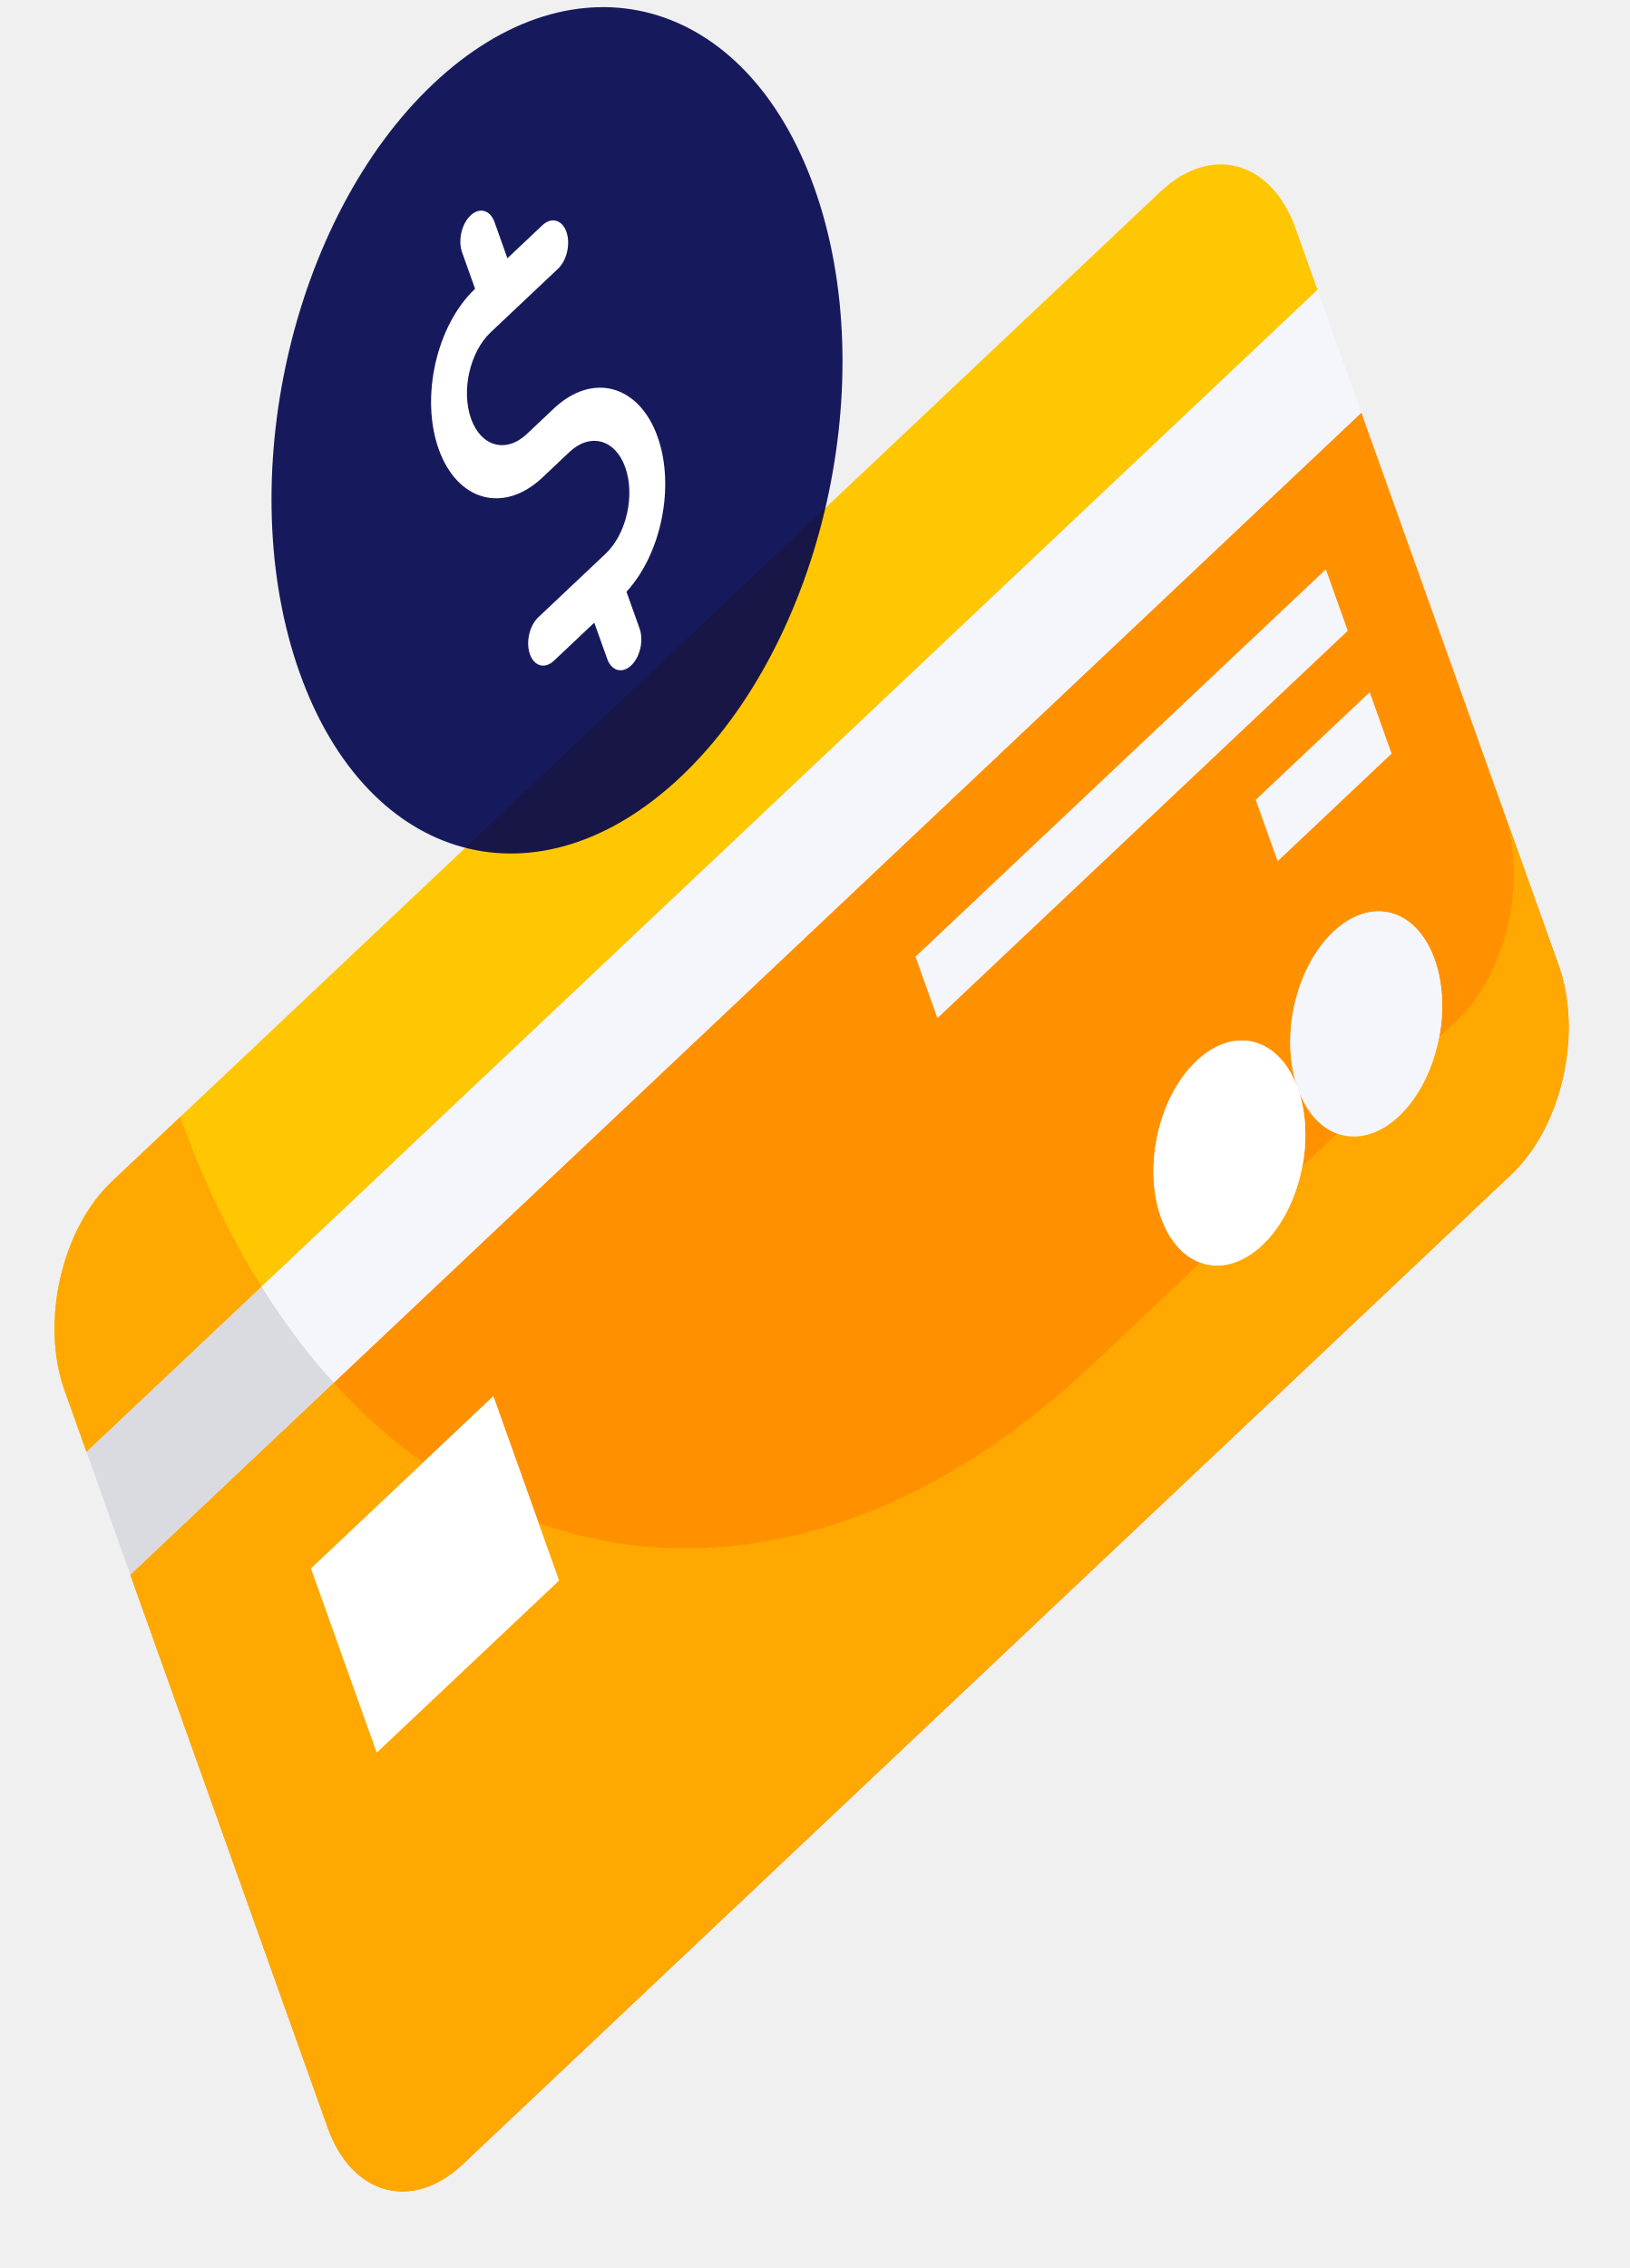
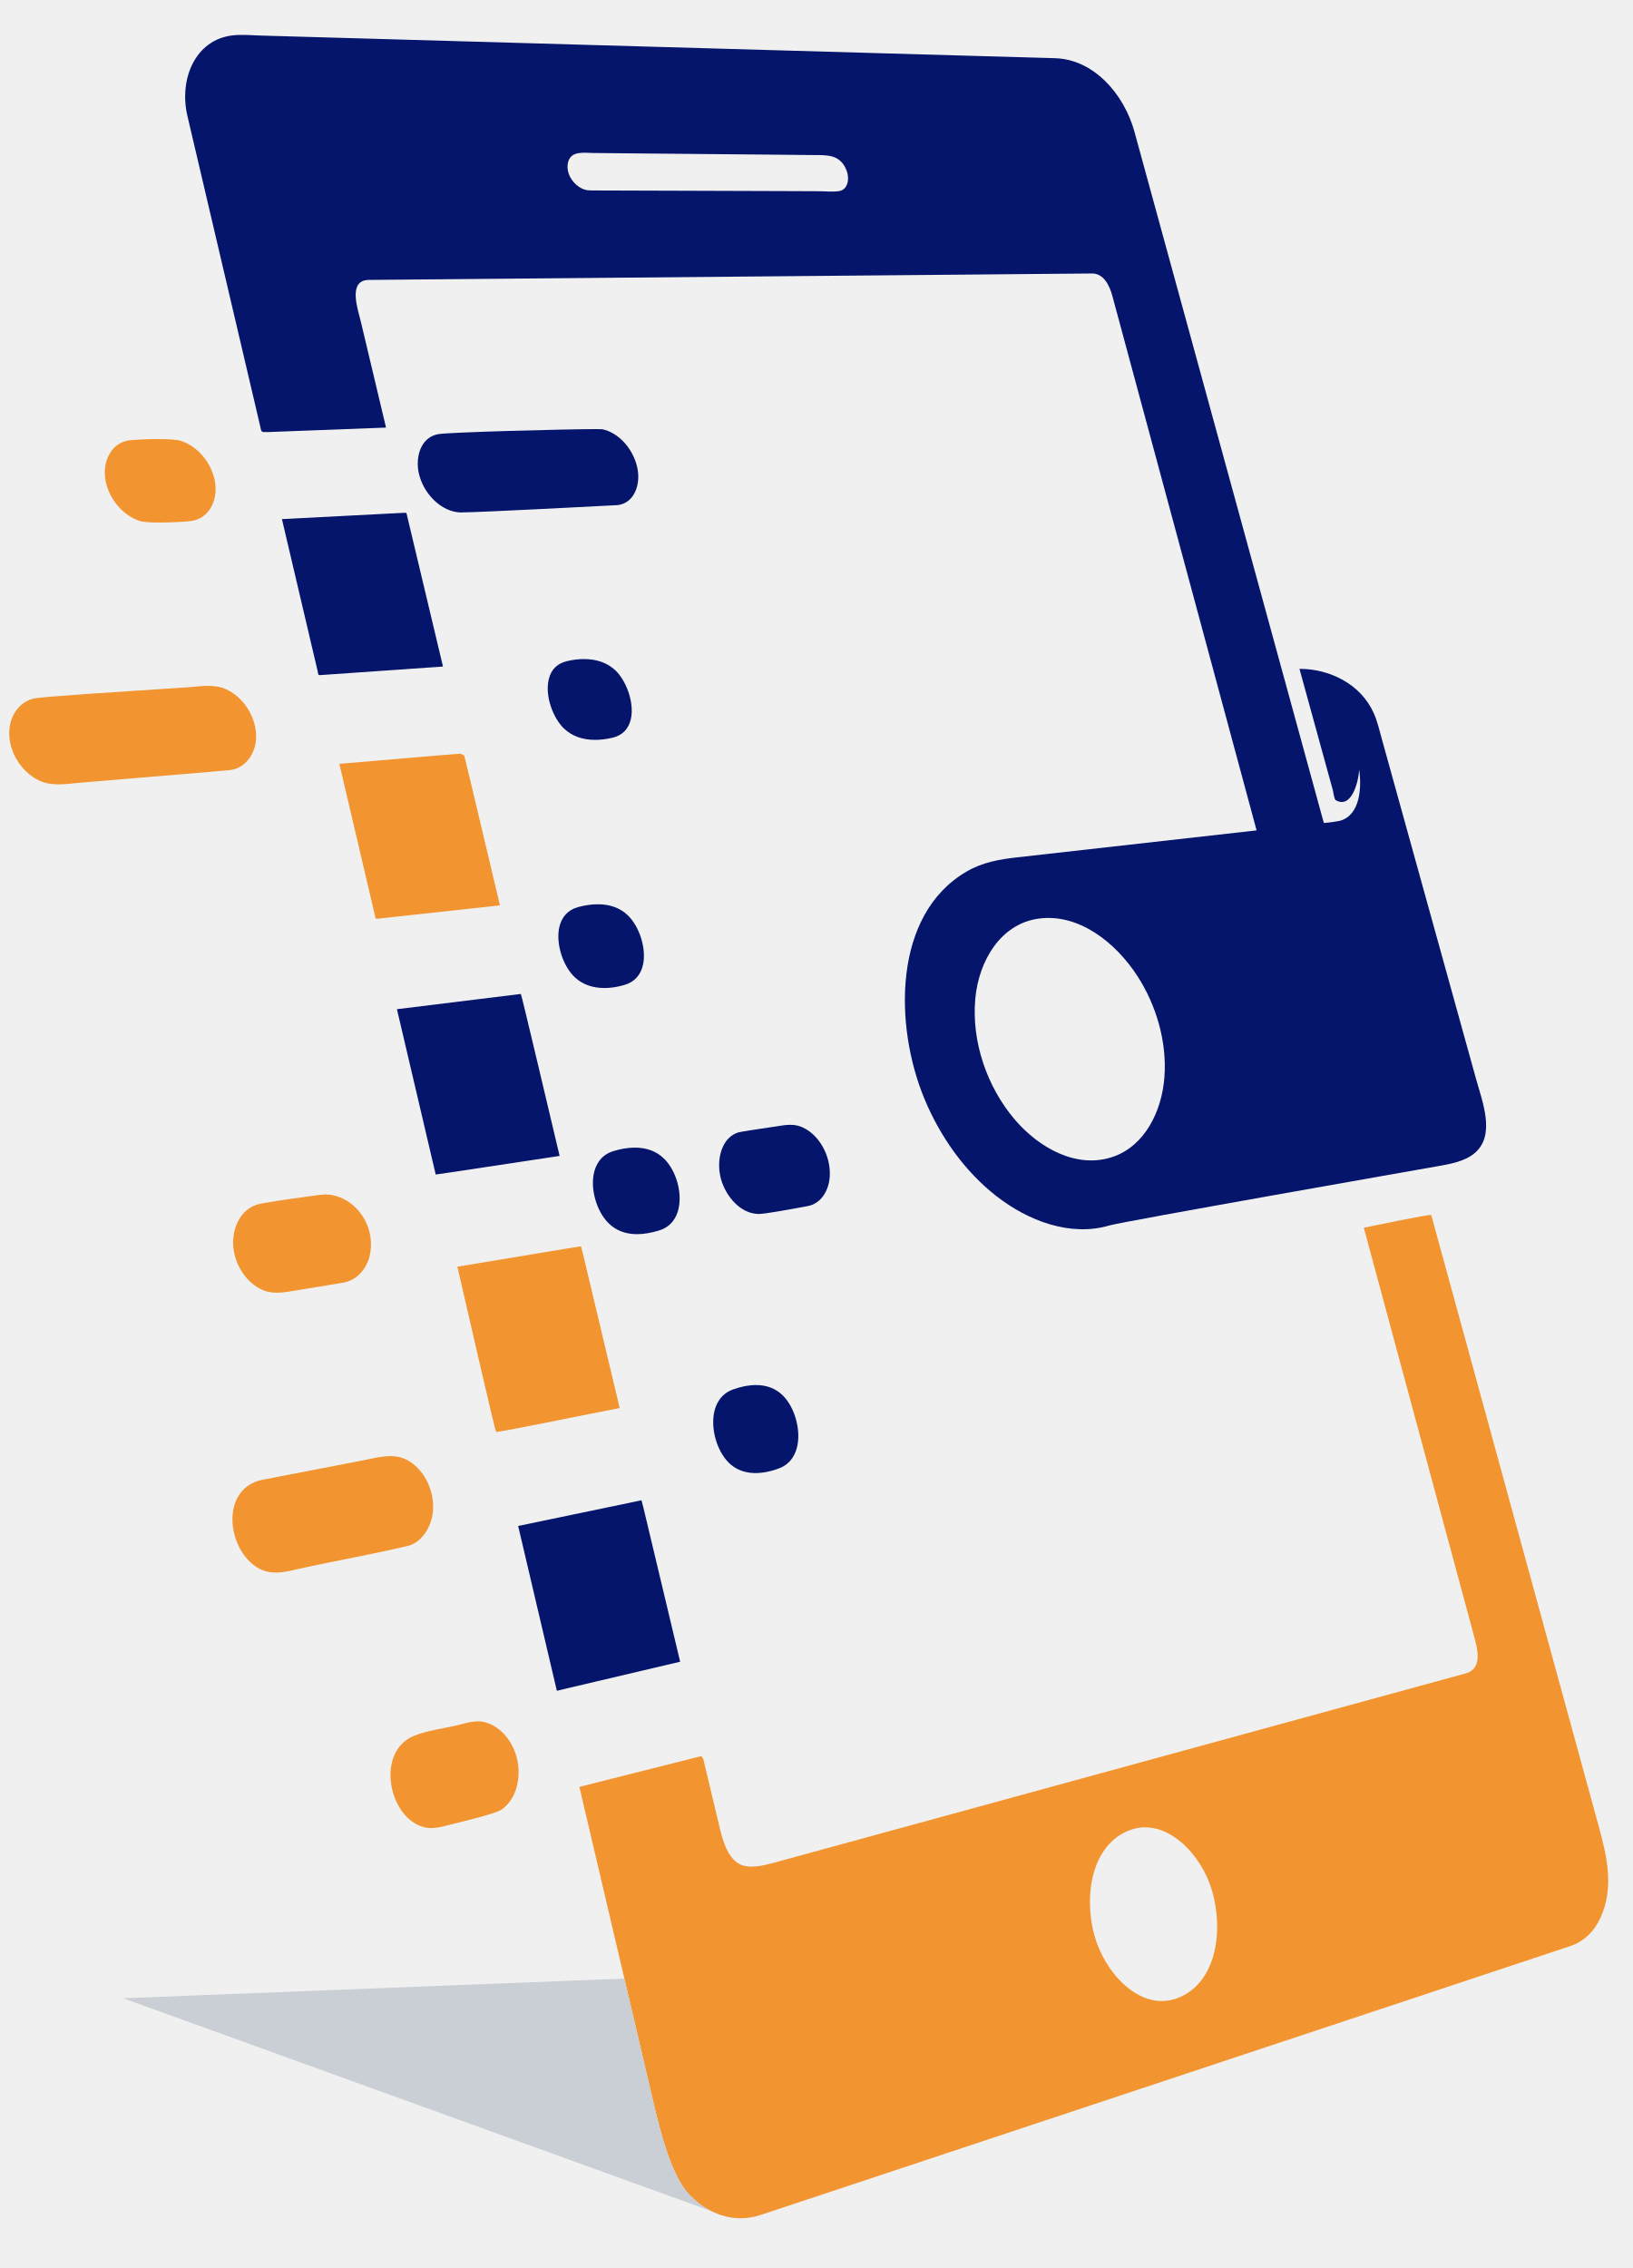
- <svg xmlns="http://www.w3.org/2000/svg" width="100%" height="100%" viewBox="0 0 138 192" version="1.1" xml:space="preserve" style="fill-rule:evenodd;clip-rule:evenodd;stroke-linejoin:round;stroke-miterlimit:2;">
+ <svg xmlns="http://www.w3.org/2000/svg" width="100%" height="100%" viewBox="0 0 288 400" version="1.1" xml:space="preserve" style="fill-rule:evenodd;clip-rule:evenodd;stroke-linejoin:round;stroke-miterlimit:2;">
  <g>
-     <path d="M41.769,118.202l-15.441,14.574l5.569,15.6l15.441,-14.574l-5.569,-15.6Zm79.697,-36.983c-1.541,-4.316 -5.371,-5.359 -8.575,-2.335c-3.205,3.025 -4.547,8.95 -3.006,13.266c-1.541,-4.316 -5.371,-5.359 -8.575,-2.335c-3.205,3.024 -4.547,8.949 -3.006,13.265c1.541,4.316 5.371,5.36 8.575,2.335c3.204,-3.024 4.547,-8.949 3.006,-13.265c1.541,4.316 5.371,5.359 8.575,2.335c3.204,-3.024 4.547,-8.95 3.006,-13.266m-6.204,-46.287l16.709,46.801c2.052,5.745 0.258,13.66 -4.007,17.686l-88.788,83.801c-4.266,4.026 -9.383,2.633 -11.434,-3.113l-16.709,-46.801l104.229,-98.374Z" style="fill:#ff9101;fill-rule:nonzero;" />
-     <path d="M7.32,122.907l104.229,-98.375l3.713,10.4l-104.229,98.374l-3.713,-10.399Z" style="fill:#f4f6fb;" />
-     <path d="M109.693,19.332l1.856,5.2l-104.229,98.374l-1.856,-5.2c-2.052,-5.746 -0.259,-13.661 4.007,-17.687l88.788,-83.8c4.266,-4.026 9.382,-2.633 11.434,3.113" style="fill:#ffc701;fill-rule:nonzero;" />
-     <path d="M123.323,86.419l-30.883,29.148c-21.961,20.727 -47.271,20.141 -64.188,1.488l-17.219,16.251l16.709,46.801c2.051,5.746 7.168,7.139 11.434,3.113l88.788,-83.801c4.265,-4.026 6.059,-11.941 4.007,-17.687l-4.641,-13c2.051,5.744 0.256,13.663 -4.007,17.687" style="fill:#ffa801;fill-rule:nonzero;" />
-     <path d="M22.139,108.92l-14.819,13.987l3.713,10.4l17.219,-16.252c-2.187,-2.412 -4.232,-5.125 -6.113,-8.135" style="fill:#d9dbe1;fill-rule:nonzero;" />
-     <path d="M15.262,94.554l-5.791,5.465c-4.266,4.026 -6.059,11.941 -4.007,17.687l1.856,5.2l14.819,-13.986c-2.638,-4.221 -4.962,-9.002 -6.877,-14.366" style="fill:#ffa801;fill-rule:nonzero;" />
-     <path d="M112.891,78.884c3.204,-3.024 7.034,-1.981 8.575,2.335c1.541,4.316 0.198,10.241 -3.006,13.266c-3.204,3.024 -7.034,1.981 -8.575,-2.335c-1.541,-4.316 -0.198,-10.242 3.006,-13.266" style="fill:#f4f6fb;fill-rule:nonzero;" />
-     <path d="M101.309,89.815c3.205,-3.024 7.035,-1.981 8.576,2.335c1.541,4.316 0.198,10.241 -3.006,13.265c-3.204,3.024 -7.034,1.981 -8.575,-2.335c-1.541,-4.316 -0.199,-10.241 3.005,-13.265" style="fill:#fff;fill-rule:nonzero;" />
-     <path d="M26.328,132.776l15.441,-14.574l5.569,15.6l-15.441,14.574l-5.569,-15.6Z" style="fill:#fff;" />
-     <path d="M77.514,80.989l34.742,-32.791l1.857,5.2l-34.743,32.791l-1.856,-5.2Z" style="fill:#f4f6fb;" />
-     <path d="M106.319,67.706l9.651,-9.108l1.856,5.2l-9.651,9.108l-1.856,-5.2Z" style="fill:#f4f6fb;" />
-     <path d="M68.94,15.874c5.785,16.203 0.724,38.54 -11.305,49.893c-12.028,11.353 -26.468,7.421 -32.253,-8.781c-5.785,-16.203 -0.723,-38.541 11.305,-49.894c12.028,-11.353 26.469,-7.421 32.253,8.782" style="fill:#00054d;fill-opacity:0.91;fill-rule:nonzero;" />
-     <path d="M55.675,36.974c-1.572,-4.404 -5.511,-5.477 -8.781,-2.391l-2.281,2.153c-1.761,1.662 -3.882,1.084 -4.729,-1.287c-0.846,-2.372 -0.103,-5.653 1.658,-7.315l5.702,-5.381c0.755,-0.714 1.073,-2.118 0.71,-3.135c-0.364,-1.018 -1.271,-1.265 -2.027,-0.552l-2.965,2.798l-1.096,-3.072c-0.364,-1.018 -1.271,-1.265 -2.027,-0.552c-0.756,0.714 -1.074,2.117 -0.71,3.135l1.097,3.072c-3.27,3.086 -4.651,9.18 -3.078,13.585c1.572,4.404 5.511,5.477 8.781,2.391l2.281,-2.153c1.76,-1.662 3.882,-1.084 4.728,1.287c0.847,2.372 0.104,5.653 -1.657,7.315l-5.702,5.382c-0.755,0.713 -1.073,2.117 -0.71,3.135c0.363,1.017 1.271,1.264 2.026,0.551l3.422,-3.229l1.096,3.073c0.364,1.017 1.271,1.265 2.027,0.551c0.756,-0.713 1.074,-2.117 0.71,-3.135l-1.108,-3.103c2.944,-3.201 4.132,-8.925 2.633,-13.123" style="fill:#fff;fill-rule:nonzero;" />
+     <path d="M31.963,77.768c-0.628,-0.217 -2.11,-0.33 -4.192,-0.33c-2.178,0 -4.43,0.139 -5.161,0.252c-1.371,0.247 -2.486,1.023 -3.229,2.249c-0.861,1.421 -1.118,3.285 -0.707,5.105c0.703,3.151 3.098,5.894 5.971,6.843c0.541,0.178 1.778,0.273 3.501,0.273c2.3,-0 4.86,-0.169 5.678,-0.29c1.336,-0.213 2.443,-0.932 3.209,-2.089c0.862,-1.313 1.186,-3.073 0.885,-4.802c-0.573,-3.302 -2.975,-6.193 -5.955,-7.211Z" style="fill:#f2942f;fill-rule:nonzero;" />
+     <path d="M1.646,129.889c0.241,3.298 2.387,6.436 5.327,7.805c0.949,0.438 1.992,0.642 3.304,0.642c0.869,-0 1.77,-0.087 2.643,-0.178c0.368,-0.035 0.727,-0.069 1.095,-0.1c2.403,-0.203 6.022,-0.511 9.82,-0.823c7.306,-0.607 15.573,-1.296 16.711,-1.413c2.877,-0.329 4.904,-3.246 4.596,-6.631c-0.296,-3.315 -2.462,-6.392 -5.378,-7.679c-0.854,-0.368 -1.826,-0.55 -3.051,-0.55c-0.83,-0 -1.679,0.082 -2.505,0.16c-0.399,0.035 -0.787,0.07 -1.178,0.1c-0.727,0.052 -2.24,0.147 -4.196,0.273c-6.951,0.455 -21.41,1.378 -22.782,1.677c-2.801,0.607 -4.655,3.424 -4.406,6.717Z" style="fill:#f2942f;fill-rule:nonzero;" />
+     <path d="M45.34,212.455c-3.091,0.949 -4.45,4.429 -4.201,7.367c0.292,3.428 2.426,6.531 5.295,7.74c1.407,0.59 3.074,0.477 4.833,0.187l9.235,-1.521c2.268,-0.377 4.102,-2.241 4.694,-4.75c0.577,-2.527 0.04,-5.192 -1.493,-7.337c-1.561,-2.171 -3.94,-3.476 -6.362,-3.476l-1.036,0.078c-0.513,0.074 -1.339,0.191 -2.323,0.33c-3,0.407 -7.528,1.031 -8.642,1.382Z" style="fill:#f2942f;fill-rule:nonzero;" />
+     <path d="M146.343,207.411c0.174,-3.545 -1.794,-7.138 -4.691,-8.533c-0.699,-0.338 -1.41,-0.499 -2.268,-0.499c-0.743,0 -1.494,0.121 -2.296,0.251l-1.201,0.178c-1.723,0.26 -5.307,0.793 -5.667,0.906c-1.173,0.377 -2.074,1.192 -2.667,2.405c-0.806,1.63 -0.948,3.883 -0.387,5.872c0.865,3.012 3.414,6.08 6.619,6.111l0.019,0.503l0,-0.503c1.063,-0 4.762,-0.676 6.979,-1.084c0.668,-0.117 1.213,-0.216 1.549,-0.281c2.612,-0.425 3.9,-2.982 4.011,-5.326Z" style="fill:#05156c;fill-rule:nonzero;" />
+     <path d="M140.645,254.865c0.561,-2.917 -0.526,-6.648 -2.521,-8.685c-1.241,-1.266 -2.857,-1.903 -4.806,-1.903c-1.256,0 -2.635,0.265 -4.078,0.789c-2.22,0.819 -3.019,2.683 -3.307,4.1c-0.573,2.947 0.518,6.717 2.557,8.771c2.062,2.08 5.232,2.414 8.934,1.023c2.174,-0.828 2.952,-2.691 3.221,-4.095Z" style="fill:#05156c;fill-rule:nonzero;" />
+     <path d="M74.502,322.171c0.498,0.165 1,0.243 1.553,0.243c0.984,0 1.96,-0.251 2.992,-0.516l1.3,-0.329c2.134,-0.524 7.129,-1.759 8.045,-2.375c2.893,-1.959 3.49,-5.998 2.814,-8.914c-0.826,-3.567 -3.45,-6.306 -6.374,-6.661l-0.565,-0.03c-0.937,-0 -1.913,0.251 -2.861,0.498l-0.826,0.208c-0.782,0.182 -1.585,0.338 -2.402,0.494c-1.755,0.351 -3.577,0.698 -5.173,1.361c-2.711,1.096 -4.252,3.813 -4.134,7.272c0.115,3.506 2.091,7.64 5.631,8.749Z" style="fill:#f2942f;fill-rule:nonzero;" />
+     <path d="M46.387,276.962c0.66,0.252 1.391,0.382 2.224,0.382l0.004,-0c1.368,-0 2.798,-0.343 4.181,-0.672c0.494,-0.117 0.984,-0.225 1.458,-0.321c1.933,-0.416 3.865,-0.793 5.805,-1.187c3.774,-0.759 7.678,-1.547 11.488,-2.427c2.876,-0.52 4.595,-3.536 4.813,-6.254c0.268,-3.458 -1.371,-6.96 -4.086,-8.71c-1.028,-0.65 -2.122,-0.963 -3.45,-0.963c-1.217,0 -2.454,0.261 -3.758,0.538c-0.379,0.082 -0.767,0.16 -1.146,0.23l-17.782,3.436l-0.83,0.226c-2.691,0.953 -4.268,3.345 -4.311,6.582c-0.052,3.996 2.264,7.923 5.39,9.14Z" style="fill:#f2942f;fill-rule:nonzero;" />
+     <path d="M106.602,174.253c1.134,0 2.319,-0.177 3.536,-0.546c1.739,-0.502 2.877,-1.746 3.272,-3.592c0.609,-2.804 -0.616,-6.704 -2.715,-8.711c-1.339,-1.274 -3.114,-1.92 -5.259,-1.92c-1.083,0 -2.241,0.16 -3.458,0.486c-1.782,0.485 -2.94,1.724 -3.347,3.601c-0.616,2.834 0.613,6.778 2.743,8.789c1.339,1.252 3.098,1.893 5.228,1.893Z" style="fill:#05156c;fill-rule:nonzero;" />
+     <path d="M112.347,217.668c1.162,0 2.454,-0.216 3.853,-0.641c2.3,-0.693 3.161,-2.47 3.466,-3.84c0.659,-2.877 -0.396,-6.63 -2.443,-8.728c-1.335,-1.369 -3.105,-2.058 -5.259,-2.058c-1.19,-0 -2.482,0.208 -3.833,0.633c-2.272,0.719 -3.098,2.522 -3.395,3.909c-0.62,2.881 0.514,6.725 2.569,8.767c1.304,1.3 3.003,1.958 5.042,1.958Z" style="fill:#05156c;fill-rule:nonzero;" />
+     <path d="M104.95,130.487c0.992,0 2.031,-0.13 3.118,-0.385c1.695,-0.425 2.766,-1.504 3.173,-3.216c0.699,-2.93 -0.806,-6.808 -2.648,-8.598c-1.411,-1.357 -3.292,-2.05 -5.607,-2.05c-0.941,0 -1.937,0.117 -2.956,0.355c-1.739,0.399 -2.837,1.478 -3.248,3.212c-0.723,2.955 0.794,6.873 2.663,8.663c1.399,1.343 3.252,2.019 5.505,2.019Z" style="fill:#05156c;fill-rule:nonzero;" />
+     <path d="M81.121,90.374l0.182,0c3.335,0 27.535,-1.282 27.646,-1.291c1.146,-0.152 2.09,-0.745 2.73,-1.729c0.806,-1.231 1.087,-2.986 0.755,-4.685c-0.672,-3.441 -3.3,-6.375 -6.228,-6.968c-0.094,-0.013 -0.462,-0.022 -1.031,-0.022c-5.299,-0 -26.148,0.55 -27.895,0.893c-1.236,0.225 -2.224,0.94 -2.857,2.062c-0.806,1.444 -0.976,3.485 -0.438,5.314c1.019,3.553 4.094,6.305 7.136,6.426Z" style="fill:#05156c;fill-rule:nonzero;" />
+     <path d="M59.85,134.713c1.399,5.984 5.58,23.8 6.267,26.708c0.115,0.494 0.016,0.655 0.47,0.607c1.036,-0.113 15.42,-1.673 21.584,-2.353c-1.43,-6.002 -5.58,-23.615 -6.287,-26.388l-0.632,-0.368c-1.15,0.056 -15.415,1.291 -21.402,1.794Z" style="fill:#f2942f;fill-rule:nonzero;" />
+     <path d="M80.663,223.406c1.383,5.886 6.623,28.967 6.836,29.127c0.23,0.169 15.147,-2.921 21.79,-4.203c-1.403,-5.907 -5.734,-24.074 -6.493,-27.247l-0.336,-1.278c-0.751,0.117 -1.493,0.243 -2.244,0.355c-6.517,1.092 -13.033,2.167 -19.553,3.246Z" style="fill:#f2942f;fill-rule:nonzero;" />
+     <path d="M91.384,269.127c1.375,5.876 5.682,24.182 6.445,27.458l0.383,1.617l1.802,-0.434c6.655,-1.555 13.293,-3.129 19.94,-4.697c-1.407,-5.894 -5.726,-24.031 -6.489,-27.207l-0.332,-1.27c-0.734,0.152 -1.469,0.303 -2.204,0.468c-6.513,1.352 -13.029,2.709 -19.545,4.065Z" style="fill:#05156c;fill-rule:nonzero;" />
+     <path d="M70.005,177.989c0,0 6.706,28.59 6.837,29.157c0.008,0.039 15.138,-2.279 21.852,-3.285c-1.406,-5.92 -6.741,-28.568 -6.836,-28.563c-0.747,0.091 -15.316,1.885 -21.853,2.691Z" style="fill:#05156c;fill-rule:nonzero;" />
+     <path d="M41.024,6.24c-6.611,0.758 -9.499,7.744 -7.966,14.232c0.304,1.326 12.234,52.16 12.771,54.435c0.309,1.34 0.119,1.34 1.423,1.296c6.951,-0.264 13.886,-0.524 20.829,-0.793c-1.478,-6.21 -2.952,-12.424 -4.43,-18.626c-0.517,-2.197 -2.359,-7.268 1.293,-7.415c0.478,-0.017 127.044,-1.122 127.657,-1.136c2.043,-0.017 3.082,2.111 3.576,3.949c2.932,10.838 24.061,89.153 25.44,94.271c-11.768,1.326 -39.946,4.498 -42.266,4.758c-3.023,0.342 -6.042,0.849 -8.856,2.488c-13.095,7.588 -12.791,27.254 -7.46,40.091c2.793,6.734 7.128,12.814 12.665,17.144c5.627,4.394 13.056,7.228 19.955,5.196c2.427,-0.711 54.837,-9.907 58.002,-10.466c2.142,-0.39 4.691,-0.81 6.449,-2.318c3.699,-3.177 1.32,-9.054 0.202,-13.101c-4.07,-14.67 -8.137,-29.344 -12.199,-44.018c-1.474,-5.295 -2.94,-10.587 -4.402,-15.883c-0.419,-1.512 -0.778,-3.103 -1.415,-4.537c-2.323,-5.253 -7.942,-7.862 -13.115,-7.844c1.573,5.725 3.145,11.436 4.718,17.153c0.383,1.404 0.771,2.812 1.158,4.212c0.122,0.433 0.202,1.435 0.494,1.781c2.786,1.643 4.046,-3.168 4.161,-5.361c0.462,3.212 0.166,8.005 -3.363,9.002c-0.363,0.112 -2.849,0.459 -2.873,0.372l-0.126,-0.442c-0.814,-2.977 -31.005,-113.183 -33.265,-121.422c-1.857,-6.769 -7.259,-12.797 -13.993,-12.992c-2.785,-0.078 -136.635,-3.9 -139.99,-3.991c-1.663,-0.048 -3.41,-0.222 -5.074,-0.035Zm106.935,27.467c-1.15,0.169 -2.391,0.017 -3.548,0.017c-2.96,-0.017 -5.92,-0.021 -8.876,-0.034c-7.524,-0.026 -15.04,-0.048 -22.563,-0.074c-2.494,-0.009 -4.991,-0.017 -7.501,-0.022c-0.482,0 -0.964,-0.013 -1.462,-0.013c-2.122,-0.004 -4.362,-2.5 -3.841,-4.884c0.47,-2.162 2.834,-1.733 4.367,-1.716c2.73,0.026 5.457,0.052 8.184,0.082c7.535,0.065 15.075,0.13 22.615,0.204c2.754,0.022 5.512,0.052 8.27,0.082c2.324,0.013 4.628,-0.13 5.726,2.791c0.522,1.383 0.23,3.32 -1.371,3.567Zm48.384,170.293c-6.445,2.253 -13.191,-1.578 -17.49,-6.683c-4.726,-5.607 -7.544,-13.547 -6.848,-21.178c0.616,-6.761 4.517,-13.166 11.072,-14.111c7.082,-1.031 13.669,4.147 17.549,10.158c3.292,5.114 5.209,11.541 4.731,17.807c-0.459,6.033 -3.454,12.061 -9.014,14.007Z" style="fill:#05156c;fill-rule:nonzero;" />
+     <path d="M49.722,91.553c1.407,5.981 5.599,23.853 6.299,26.813c0.102,0.438 0.016,0.732 0.438,0.702c1.004,-0.065 15.455,-1.079 21.667,-1.513c-1.426,-5.993 -5.643,-23.705 -6.326,-26.574c-0.127,-0.515 -0.04,-0.563 -0.522,-0.541c-1.091,0.064 -15.455,0.797 -21.556,1.113Z" style="fill:#05156c;fill-rule:nonzero;" />
+     <path d="M240.526,216.529c2.778,10.314 15.672,58.071 19.335,71.636c0.684,2.535 1.755,6.115 -1.403,6.981c-2.754,0.755 -5.5,1.504 -8.262,2.258c-12.12,3.32 -102.794,28.139 -113.523,31.073c-1.738,0.472 -4.422,1.213 -6.204,0.308c-2.576,-1.318 -3.315,-5.5 -3.951,-8.148c-0.822,-3.475 -1.656,-6.947 -2.49,-10.422l-0.332,-0.499c-0.632,0.156 -17.474,4.404 -21.512,5.431c2.675,11.414 11.428,48.697 13.115,55.904c1.32,5.626 3.232,12.828 6.259,15.996c3.355,3.51 7.979,5.127 12.551,3.61c0.64,-0.199 141.914,-47.12 142.76,-47.406c2.422,-0.806 4.276,-2.553 5.41,-5.049c2.43,-5.339 1.11,-10.869 -0.348,-16.186c-1.3,-4.781 -29.42,-107.381 -29.511,-107.719c-0.059,-0.247 -10.882,2.037 -11.894,2.232Zm-31.882,135.437c-6.623,3.441 -13.08,-3.095 -15.273,-9.474c-2.205,-6.357 -1.561,-15.809 4.75,-19.207c6.469,-3.475 12.918,2.713 15.23,8.945c2.406,6.475 1.877,16.347 -4.707,19.736Z" style="fill:#f2942f;fill-rule:nonzero;" />
+     <path d="M125.463,389.972l-103.75,-37.551l88.402,-3.467c0.371,1.59 0.738,3.155 1.098,4.672c1.881,8.026 3.462,14.769 4.086,17.425c1.32,5.626 3.232,12.828 6.259,15.996c1.166,1.222 2.486,2.215 3.905,2.925Z" style="fill:#caced5;fill-rule:nonzero;" />
+     <path d="M125.577,390.011l-0.114,-0.039c-1.419,-0.71 -2.739,-1.703 -3.905,-2.925c1.194,1.252 2.557,2.245 4.019,2.964Zm-14.364,-36.385c-0.36,-1.517 -0.727,-3.082 -1.098,-4.672c0.375,1.59 0.738,3.15 1.098,4.672Z" style="fill:#cc7f2c;fill-rule:nonzero;" />
  </g>
</svg>
